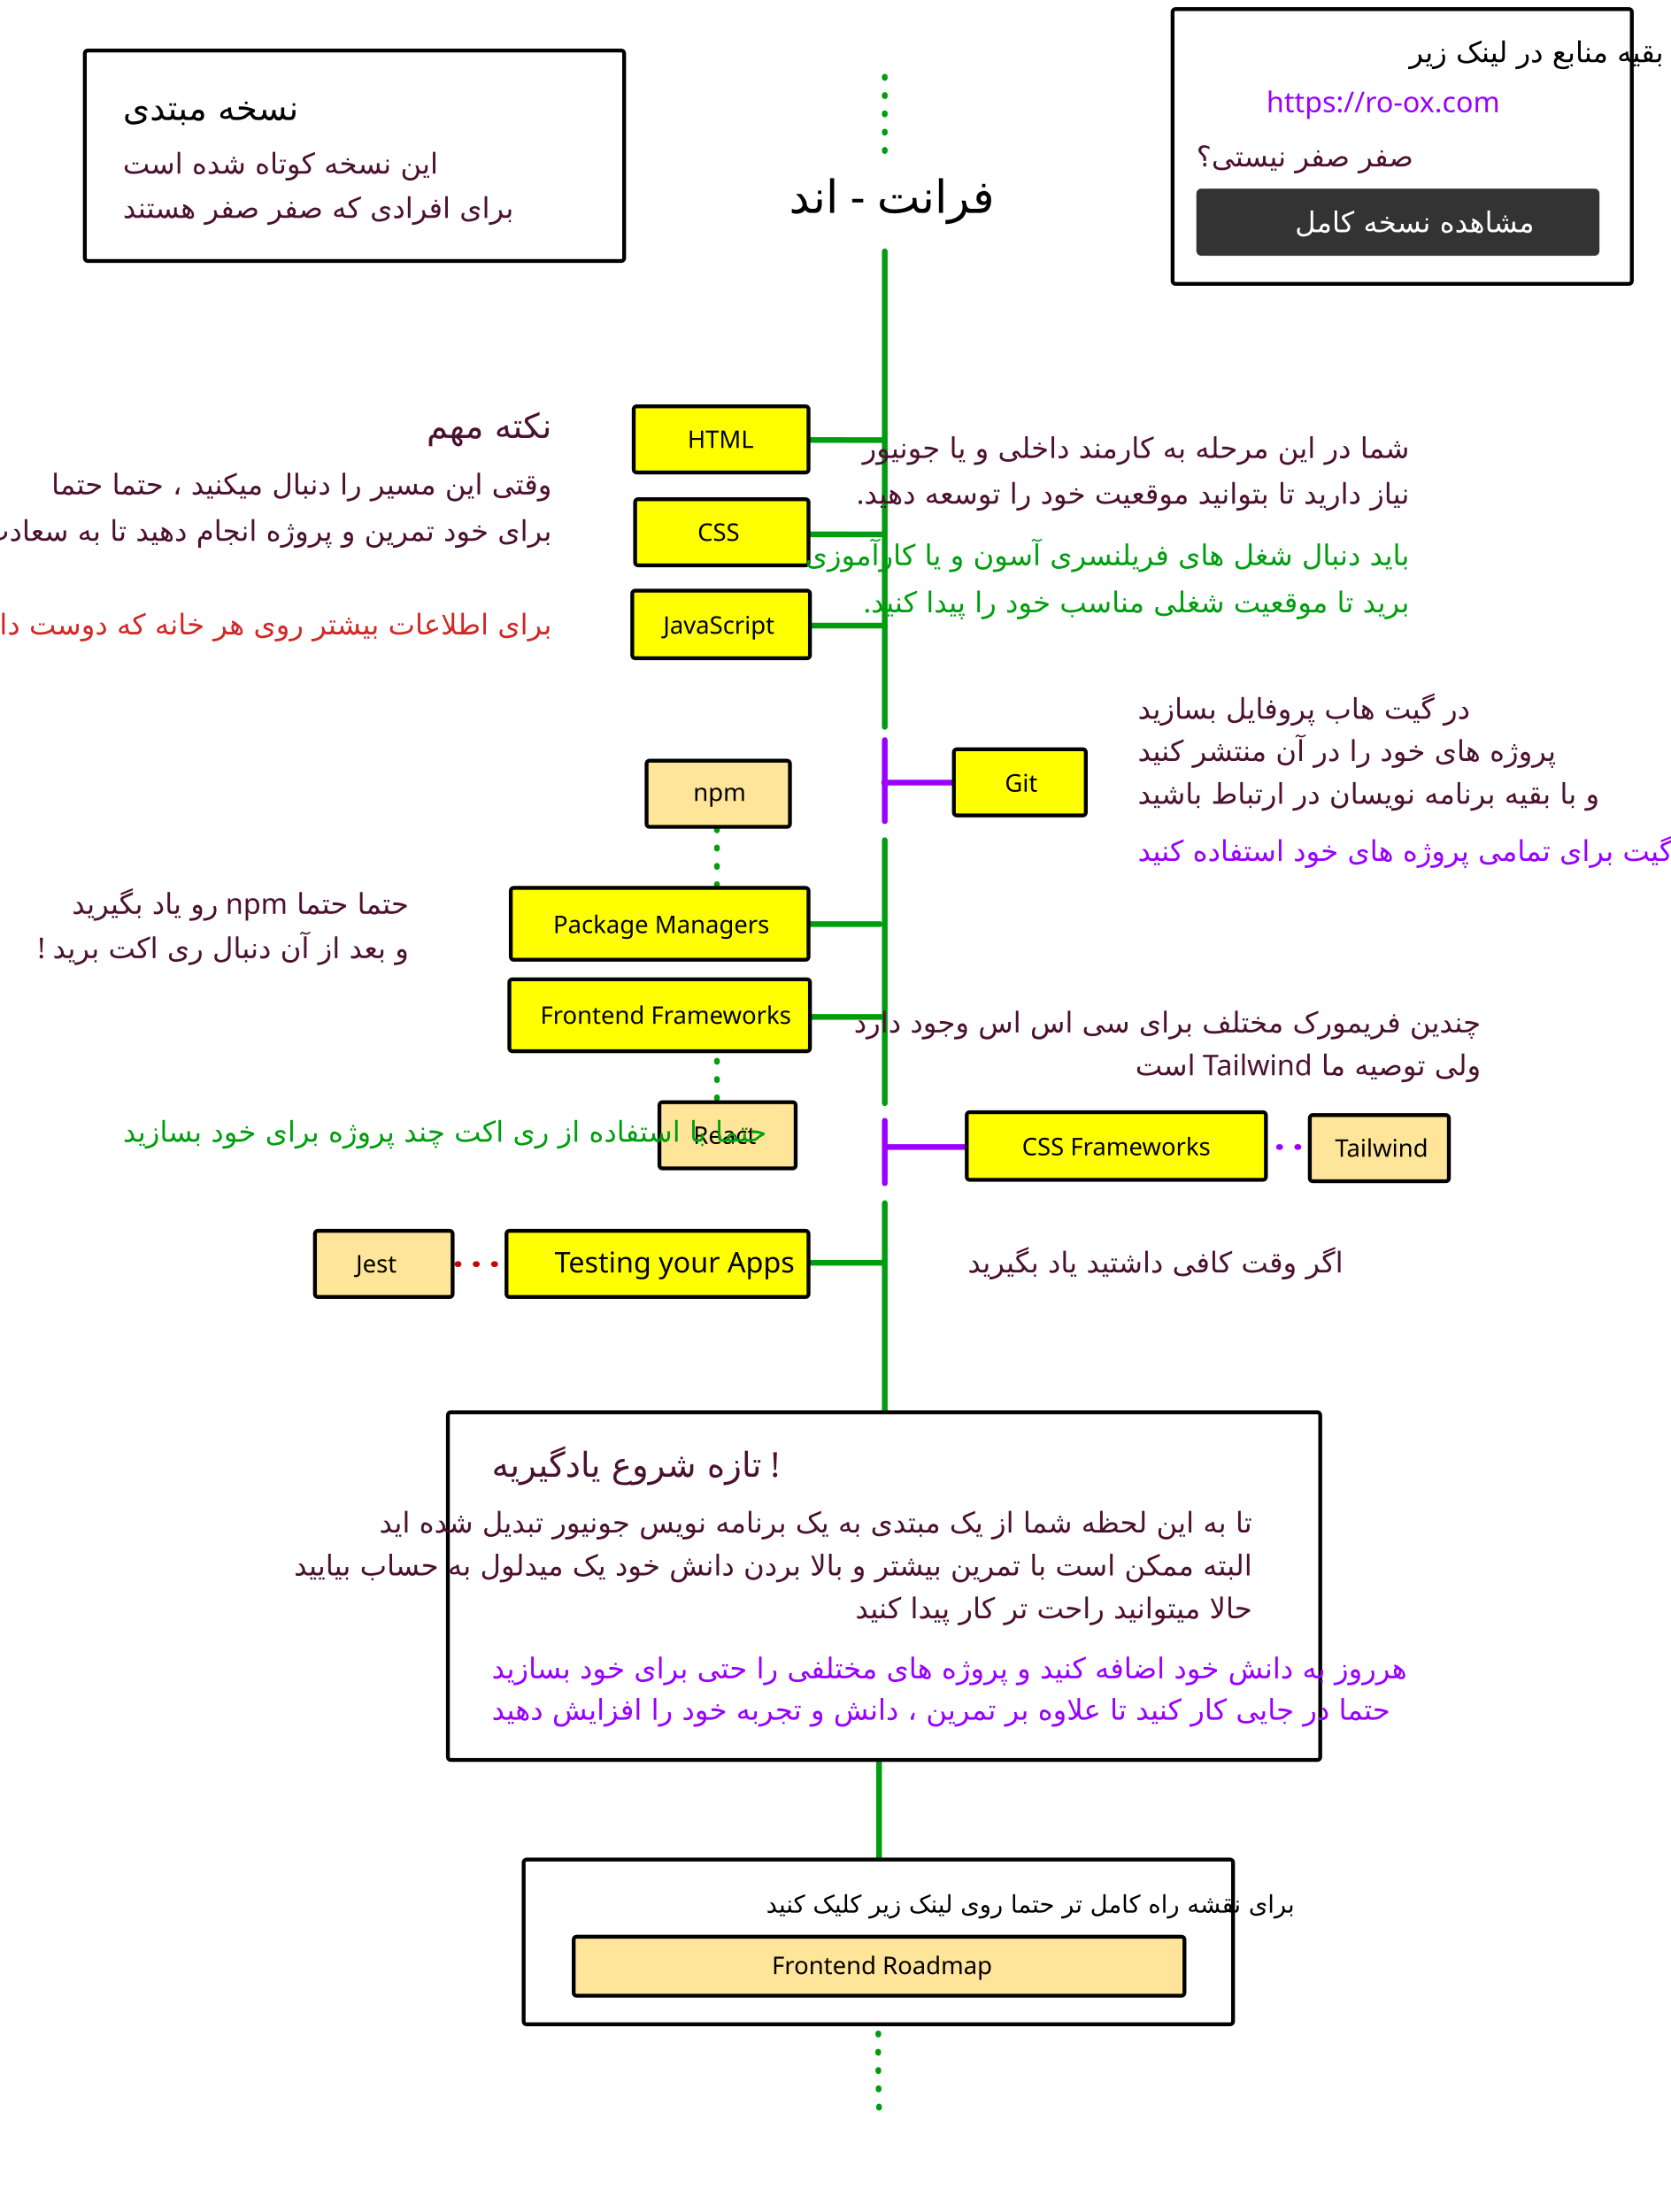
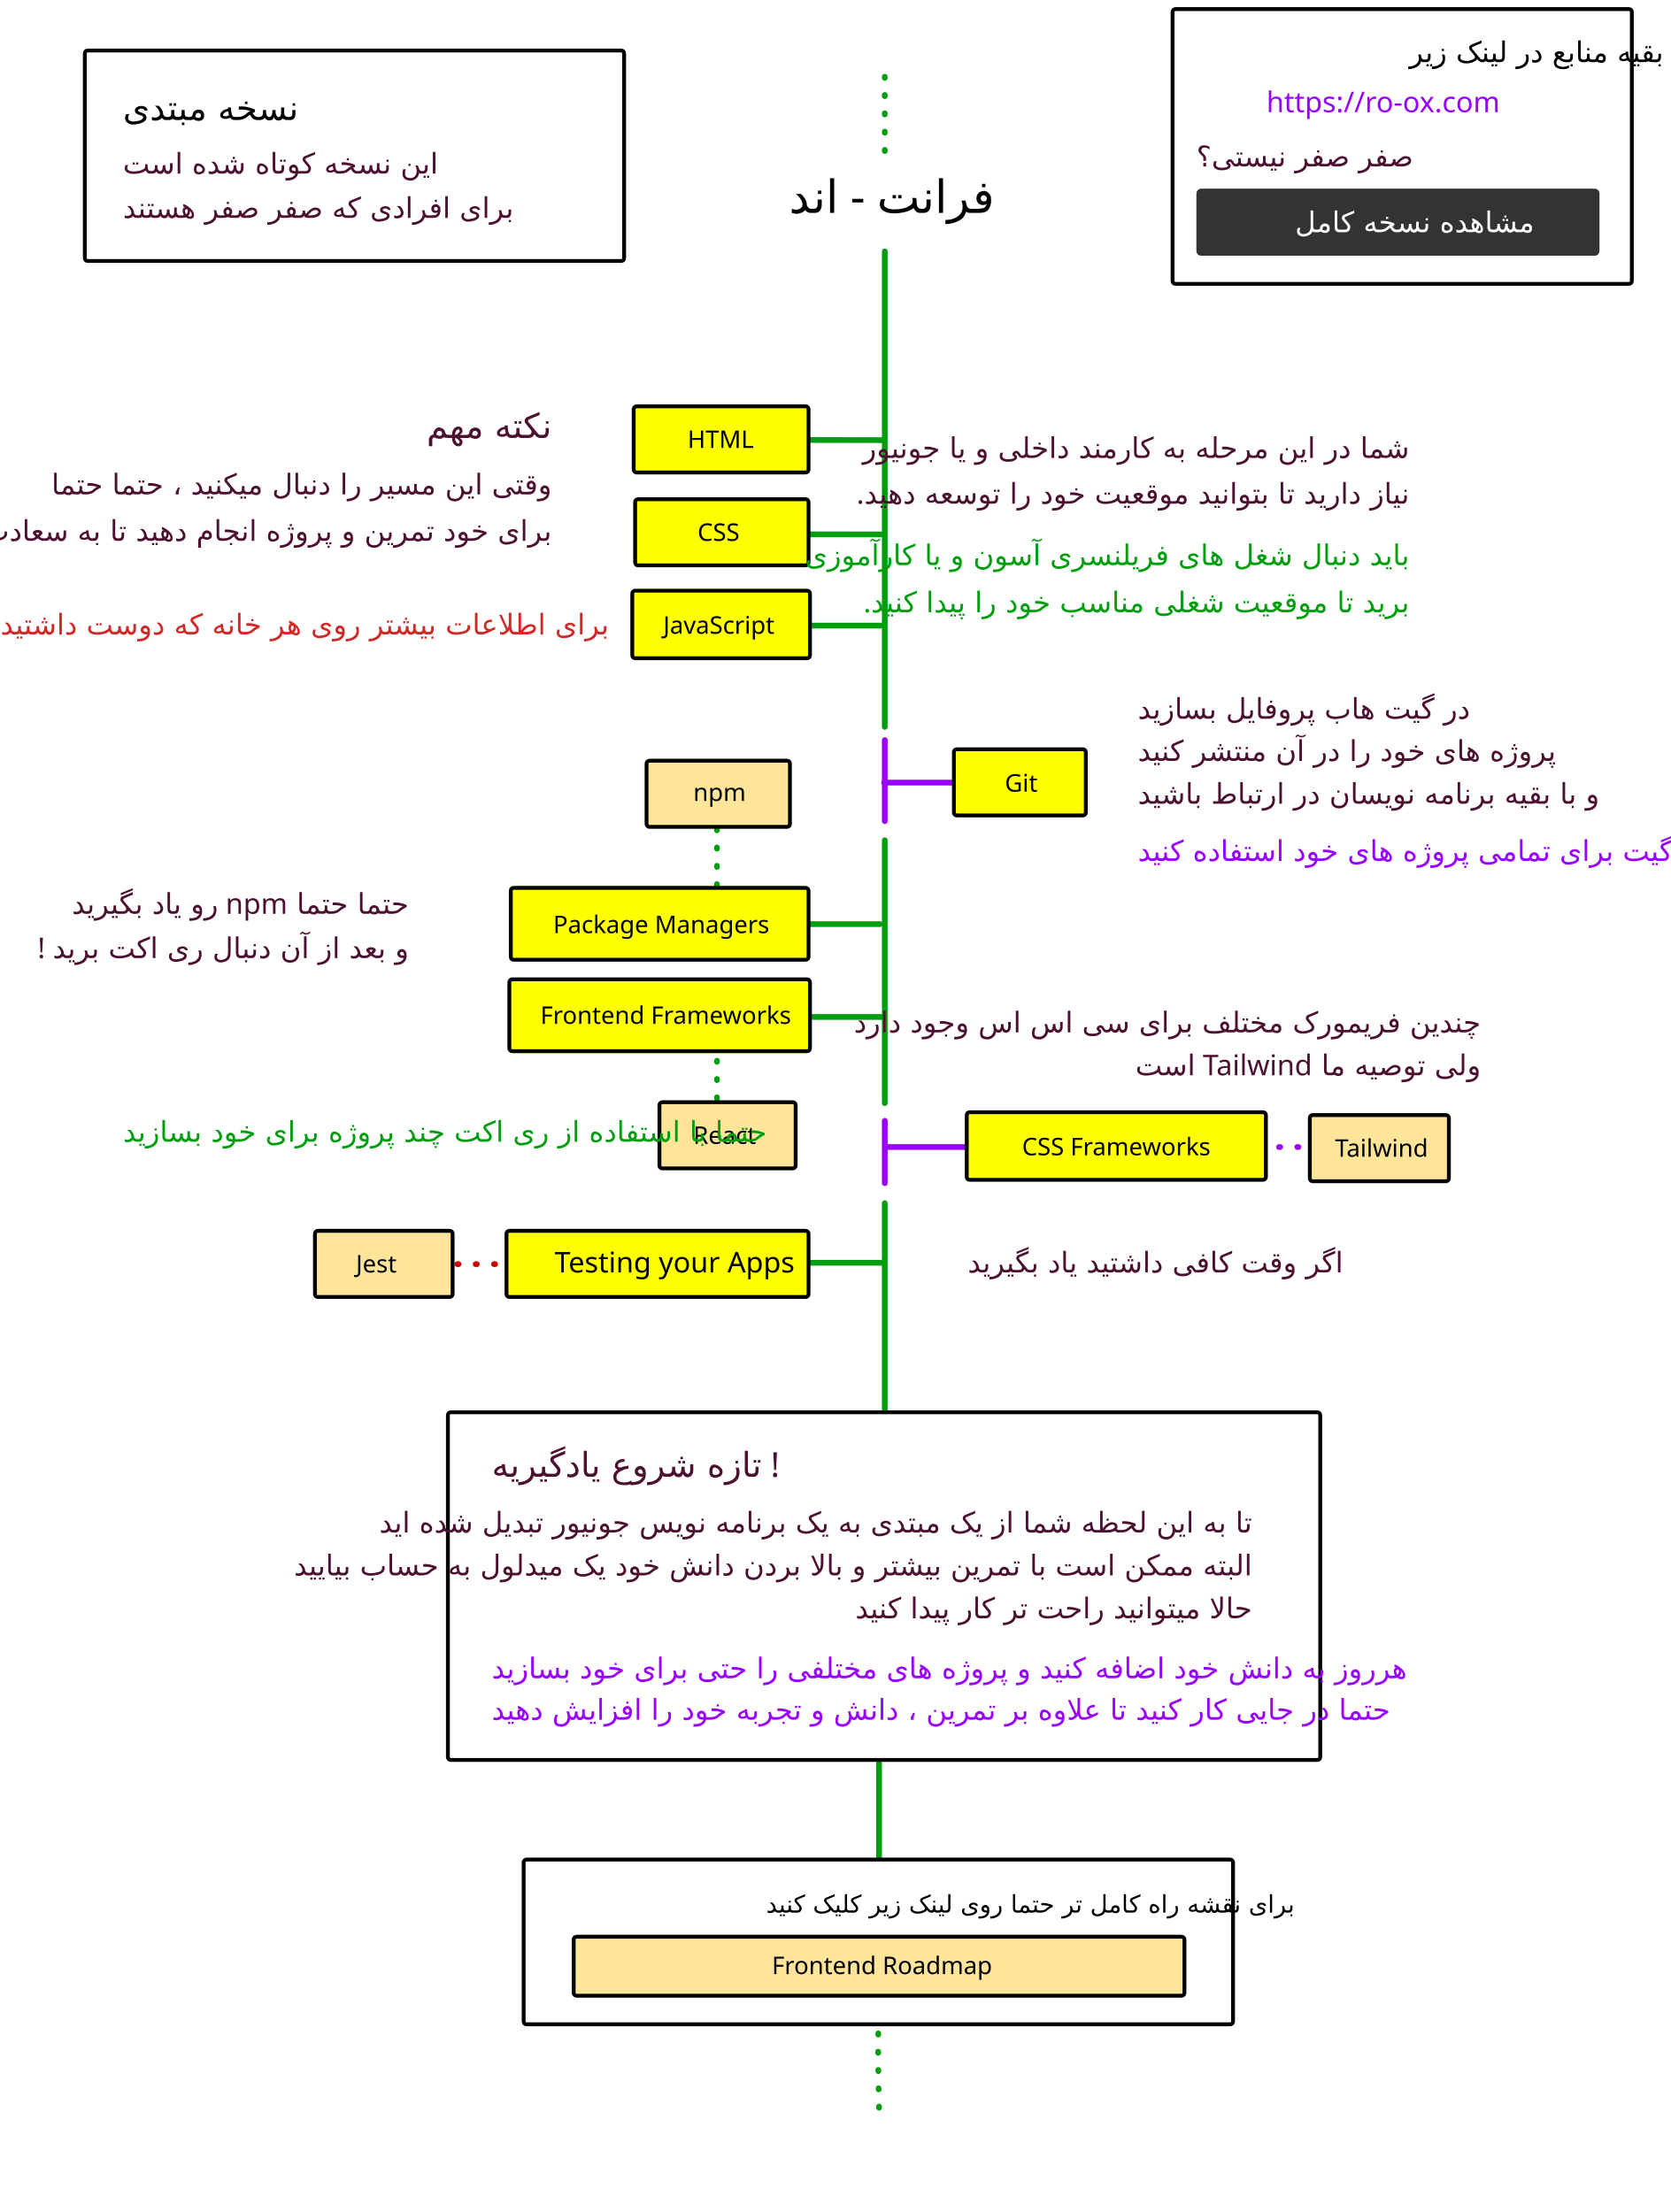
<svg viewBox="164 276 1169 1548" style="font-family: lalezar">
  <path d="M783 1118Q783 1190.964 783 1263.927" fill="none" stroke="rgb(0,158,15)" stroke-width="4" stroke-linecap="round" stroke-linejoin="round" stroke-dasharray="undefined" />
  <path d="M779 1509.948Q779 1545.474 779 1581" fill="none" stroke="rgb(0,158,15)" stroke-width="4" stroke-linecap="round" stroke-linejoin="round" stroke-dasharray="undefined" />
  <path d="M536 1160.667Q492.333 1160.667 448.667 1160.667" fill="none" stroke="rgb(204,0,0)" stroke-width="4" stroke-linecap="round" stroke-linejoin="round" stroke-dasharray="0.8 12" />
  <path d="M781.6 1159.697Q737.633 1159.697 693.667 1159.697" fill="none" stroke="rgb(0,158,15)" stroke-width="4" stroke-linecap="round" stroke-linejoin="round" stroke-dasharray="undefined" />
  <path d="M782.6 987.697Q738.633 987.697 694.667 987.697" fill="none" stroke="rgb(0,158,15)" stroke-width="4" stroke-linecap="round" stroke-linejoin="round" stroke-dasharray="undefined" />
  <path d="M665.6 992.697Q665.6 1029.182 665.6 1065.667" fill="none" stroke="rgb(0,158,15)" stroke-width="4" stroke-linecap="round" stroke-linejoin="round" stroke-dasharray="0.8 12" />
  <path d="M1123.6 1078.697Q1074.573 1078.697 1025.545 1078.697" fill="none" stroke="rgb(153,0,255)" stroke-width="4" stroke-linecap="round" stroke-linejoin="round" stroke-dasharray="0.8 12" />
  <path d="M881.6 1078.697Q832.573 1078.697 783.545 1078.697" fill="none" stroke="rgb(153,0,255)" stroke-width="4" stroke-linecap="round" stroke-linejoin="round" stroke-dasharray="undefined" />
  <path d="M665.6 830.697Q665.6 867.182 665.6 903.667" fill="none" stroke="rgb(0,158,15)" stroke-width="4" stroke-linecap="round" stroke-linejoin="round" stroke-dasharray="0.8 12" />
  <path d="M783 713.788Q717.652 713.788 652.303 713.788" fill="none" stroke="rgb(0,158,15)" stroke-width="4" stroke-linecap="round" stroke-linejoin="round" stroke-dasharray="undefined" />
  <path d="M783 584Q709.35 583.727 636 584" fill="none" stroke="rgb(0,158,15)" stroke-width="4" stroke-linecap="round" stroke-linejoin="round" stroke-dasharray="undefined" />
  <path d="M880.6 823.697Q831.573 823.697 782.545 823.697" fill="none" stroke="rgb(153,0,255)" stroke-width="4" stroke-linecap="round" stroke-linejoin="round" stroke-dasharray="undefined" />
  <path d="M782 650Q738.284 649.838 694.747 650" fill="none" stroke="rgb(0,158,15)" stroke-width="4" stroke-linecap="round" stroke-linejoin="round" stroke-dasharray="undefined" />
  <g class="clickable-group" data-group-id="ext_link:roadmap.sh/frontend">
    <text x="716" y="425" fill="rgb(0,0,0)" font-style="normal" font-weight="normal" font-size="32px">
      <tspan>فرانت - اند</tspan>
    </text>
  </g>
  <g class="clickable-group" data-group-id="102-css">
    <rect x="608.35" y="625.35" width="121.3" height="46.3" rx="2" fill="rgb(255,255,0)" fill-opacity="1" stroke="rgb(0,0,0)" stroke-width="2.7" />
    <text x="652" y="654.5" fill="rgb(0,0,0)" font-style="normal" font-weight="normal" font-size="17px">
      <tspan>CSS</tspan>
    </text>
  </g>
  <rect x="984.35" y="282.35" width="321.3" height="192.3" rx="2" fill="rgb(255,255,255)" fill-opacity="1" stroke="rgb(0,0,0)" stroke-width="2.7" />
  <text x="1150" y="319.5" fill="rgb(0,0,0)" font-style="normal" font-weight="normal" font-size="20px">
    <tspan>بقیه منابع در لینک زیر</tspan>
  </text>
  <g>
    <a href="https://ro-ox.com" target="_blank">
      <text x="1050" y="354.5" fill="rgb(153,0,255)" font-style="normal" font-weight="normal" font-size="20px">
        <tspan>https://ro-ox.com</tspan>
      </text>
    </a>
  </g>
  <g class="clickable-group" data-group-id="json:pro">
    <rect x="1002.35" y="409.35" width="279.3" height="44.3" rx="2" fill="rgb(51,51,51)" fill-opacity="1" stroke="rgb(51,51,51)" stroke-width="2.7" />
    <text x="1070" y="438.5" fill="rgb(255,255,255)" font-style="normal" font-weight="normal" font-size="20px">
      <tspan>مشاهده نسخه کامل</tspan>
    </text>
  </g>
  <text x="1001" y="392.5" fill="rgb(76,17,48)" font-style="normal" font-weight="normal" font-size="20px">
    <tspan>صفر صفر نیستی؟</tspan>
  </text>
  <g class="clickable-group" data-group-id="103-javascript">
    <rect x="606.35" y="689.35" width="124.3" height="47.3" rx="2" fill="rgb(255,255,0)" fill-opacity="1" stroke="rgb(0,0,0)" stroke-width="2.7" />
    <text x="628" y="719.5" fill="rgb(0,0,0)" font-style="normal" font-weight="normal" font-size="17px">
      <tspan>JavaScript</tspan>
    </text>
  </g>
  <g class="clickable-group" data-group-id="100-version-control-systems:basic-usage-of-git">
    <rect x="831.35" y="800.35" width="92.3" height="46.3" rx="2" fill="rgb(255,255,0)" fill-opacity="1" stroke="rgb(0,0,0)" stroke-width="2.7" />
    <text x="867" y="830" fill="rgb(0,0,0)" font-style="normal" font-weight="normal" font-size="17px">
      <tspan>Git</tspan>
    </text>
  </g>
  <rect x="223.35" y="311.35" width="377.3" height="147.3" rx="2" fill="rgb(255,255,255)" fill-opacity="1" stroke="rgb(0,0,0)" stroke-width="2.7" />
  <text x="250" y="360" fill="rgb(0,0,0)" font-style="normal" font-weight="normal" font-size="24px">
    <tspan>نسخه مبتدی</tspan>
  </text>
  <g class="clickable-group" data-group-id="111-pick-a-framework">
    <rect x="520.35" y="961.35" width="210.3" height="50.3" rx="2" fill="rgb(255,255,0)" fill-opacity="1" stroke="rgb(0,0,0)" stroke-width="2.7" />
    <text x="542" y="992.5" fill="rgb(0,0,0)" font-style="normal" font-weight="normal" font-size="17px">
      <tspan>Frontend Frameworks</tspan>
    </text>
  </g>
  <g class="clickable-group" data-group-id="100-pick-a-framework:react-js">
    <rect x="625.35" y="1047.35" width="95.3" height="46.3" rx="2" fill="rgb(255,229,153)" fill-opacity="1" stroke="rgb(0,0,0)" stroke-width="2.7" />
    <text x="649" y="1076.5" fill="rgb(0,0,0)" font-style="normal" font-weight="normal" font-size="17px">
      <tspan>React</tspan>
    </text>
  </g>
  <g class="clickable-group" data-group-id="114-css-frameworks">
    <rect x="840.35" y="1054.35" width="209.3" height="47.3" rx="2" fill="rgb(255,255,0)" fill-opacity="1" stroke="rgb(0,0,0)" stroke-width="2.7" />
    <text x="879" y="1084.5" fill="rgb(0,0,0)" font-style="normal" font-weight="normal" font-size="17px">
      <tspan>CSS Frameworks</tspan>
    </text>
  </g>
  <g class="clickable-group" data-group-id="100-testing-your-apps:jest">
    <rect x="384.35" y="1137.35" width="96.3" height="46.3" rx="2" fill="rgb(255,229,153)" fill-opacity="1" stroke="rgb(0,0,0)" stroke-width="2.7" />
    <text x="413" y="1166.5" fill="rgb(0,0,0)" font-style="normal" font-weight="normal" font-size="17px">
      <tspan>Jest</tspan>
    </text>
  </g>
  <g class="clickable-group" data-group-id="115-testing-your-apps">
    <rect x="518.35" y="1137.35" width="211.3" height="46.3" rx="2" fill="rgb(255,255,0)" fill-opacity="1" stroke="rgb(0,0,0)" stroke-width="2.7" />
    <text x="552" y="1166.5" fill="rgb(0,0,0)" font-style="normal" font-weight="normal" font-size="20px">
      <tspan>Testing your Apps</tspan>
    </text>
  </g>
  <g class="clickable-group" data-group-id="100-css-frameworks:js-first:tailwind-css">
    <rect x="1080.35" y="1056.35" width="97.3" height="46.3" rx="2" fill="rgb(255,229,153)" fill-opacity="1" stroke="rgb(0,0,0)" stroke-width="2.7" />
    <text x="1098" y="1085.5" fill="rgb(0,0,0)" font-style="normal" font-weight="normal" font-size="17px">
      <tspan>Tailwind</tspan>
    </text>
  </g>
  <text x="250" y="397.5" fill="rgb(76,17,48)" font-style="normal" font-weight="normal" font-size="20px">
    <tspan>این نسخه کوتاه شده است</tspan>
  </text>
  <text x="250" y="428.5" fill="rgb(76,17,48)" font-style="normal" font-weight="normal" font-size="20px">
    <tspan>برای افرادی که صفر صفر هستند</tspan>
  </text>
  <path d="M783 329.697Q783 359.242 783 388.788" fill="none" stroke="rgb(0,158,15)" stroke-width="4" stroke-linecap="round" stroke-linejoin="round" stroke-dasharray="0.8 12" />
  <path d="M783 451.939Q783 618.303 783 784.667" fill="none" stroke="rgb(0,158,15)" stroke-width="4" stroke-linecap="round" stroke-linejoin="round" stroke-dasharray="undefined" />
  <g class="clickable-group" data-group-id="101-html">
    <rect x="607.35" y="560.35" width="122.3" height="46.3" rx="2" fill="rgb(255,255,0)" fill-opacity="1" stroke="rgb(0,0,0)" stroke-width="2.7" />
    <text x="645" y="589.5" fill="rgb(0,0,0)" font-style="normal" font-weight="normal" font-size="17px">
      <tspan>HTML</tspan>
    </text>
  </g>
  <text x="1150" y="596.5" fill="rgb(76,17,48)" font-style="normal" font-weight="normal" font-size="20px" direction="rtl">
    <tspan>شما در این مرحله به کارمند داخلی و یا جونیور </tspan>
  </text>
  <text x="1150" y="628.5" fill="rgb(76,17,48)" font-style="normal" font-weight="normal" font-size="20px" direction="rtl">
    <tspan>نیاز دارید تا بتوانید موقعیت خود را توسعه دهید.</tspan>
  </text>
  <text x="1150" y="671.5" fill="rgb(0,158,15)" font-style="normal" font-weight="normal" font-size="20px" direction="rtl">
    <tspan>باید دنبال شغل های فریلنسری آسون و یا کارآموزی</tspan>
  </text>
  <text x="1150" y="704.5" fill="rgb(0,158,15)" font-style="normal" font-weight="normal" font-size="20px" direction="rtl">
    <tspan>برید تا موقعیت شغلی مناسب خود را پیدا کنید.</tspan>
  </text>
  <text x="550" y="622" fill="rgb(76,17,48)" font-style="normal" font-weight="normal" font-size="20px" direction="rtl">
    <tspan>وقتی این مسیر را دنبال میکنید ، حتما حتما</tspan>
  </text>
  <text x="550" y="654.5" fill="rgb(76,17,48)" font-style="normal" font-weight="normal" font-size="20px" direction="rtl">
    <tspan>برای خود تمرین و پروژه انجام دهید تا به سعادت برسید !</tspan>
  </text>
-   <text x="550" y="720" fill="rgb(207,42,39)" font-style="normal" font-weight="normal" font-size="20px" direction="rtl">
+   <text x="590" y="720" fill="rgb(207,42,39)" font-style="normal" font-weight="normal" font-size="20px" direction="rtl">
    <tspan>برای اطلاعات بیشتر روی هر خانه که دوست داشتید کلیک کنید</tspan>
  </text>
  <text x="550" y="582.5" fill="rgb(76,17,48)" font-style="normal" font-weight="normal" font-size="24px" direction="rtl">
    <tspan>نکته مهم</tspan>
  </text>
  <text x="960" y="779" fill="rgb(76,17,48)" font-style="normal" font-weight="normal" font-size="20px">
    <tspan>در گیت هاب پروفایل بسازید</tspan>
  </text>
  <text x="960" y="808.5" fill="rgb(76,17,48)" font-style="normal" font-weight="normal" font-size="20px">
    <tspan>پروژه های خود را در آن منتشر کنید</tspan>
  </text>
  <text x="960" y="838.5" fill="rgb(76,17,48)" font-style="normal" font-weight="normal" font-size="20px">
    <tspan>و با بقیه برنامه نویسان در ارتباط باشید</tspan>
  </text>
  <text x="960" y="878.5" fill="rgb(153,0,255)" font-style="normal" font-weight="normal" font-size="20px">
    <tspan>از گیت برای تمامی پروژه های خود استفاده کنید</tspan>
  </text>
  <path d="M779.6 922.697Q737.8 922.697 696 922.697" fill="none" stroke="rgb(0,158,15)" stroke-width="4" stroke-linecap="round" stroke-linejoin="round" stroke-dasharray="undefined" />
  <g class="clickable-group" data-group-id="107-package-managers">
    <rect x="521.35" y="897.35" width="208.3" height="50.3" rx="2" fill="rgb(255,255,0)" fill-opacity="1" stroke="rgb(0,0,0)" stroke-width="2.7" />
    <text x="551" y="929" fill="rgb(0,0,0)" font-style="normal" font-weight="normal" font-size="17px">
      <tspan>Package Managers</tspan>
    </text>
  </g>
  <g class="clickable-group" data-group-id="100-package-managers:npm">
    <rect x="616.35" y="808.35" width="100.3" height="46.3" rx="2" fill="rgb(255,229,153)" fill-opacity="1" stroke="rgb(0,0,0)" stroke-width="2.7" />
    <text x="649" y="836.5" fill="rgb(0,0,0)" font-style="normal" font-weight="normal" font-size="17px">
      <tspan>npm</tspan>
    </text>
  </g>
  <path d="M783 793.939Q783 822.303 783 850.667" fill="none" stroke="rgb(153,0,255)" stroke-width="4" stroke-linecap="round" stroke-linejoin="round" stroke-dasharray="undefined" />
  <path d="M783 864Q783 956 783 1048" fill="none" stroke="rgb(0,158,15)" stroke-width="4" stroke-linecap="round" stroke-linejoin="round" stroke-dasharray="undefined" />
  <path d="M783 1060.333Q783 1082.167 783 1104" fill="none" stroke="rgb(153,0,255)" stroke-width="4" stroke-linecap="round" stroke-linejoin="round" stroke-dasharray="undefined" />
  <text x="450" y="915.5" fill="rgb(76,17,48)" font-style="normal" font-weight="normal" font-size="20px" direction="rtl">
    <tspan>حتما حتما npm رو یاد بگیرید</tspan>
  </text>
  <text x="450" y="946.5" fill="rgb(76,17,48)" font-style="normal" font-weight="normal" font-size="20px" direction="rtl">
    <tspan>و بعد از آن دنبال ری اکت برید !</tspan>
  </text>
  <text x="250" y="1075" fill="rgb(0,158,15)" font-style="normal" font-weight="normal" font-size="20px">
    <tspan>حتما با استفاده از ری اکت چند پروژه برای خود بسازید</tspan>
  </text>
  <text x="1200" y="998.5" fill="rgb(76,17,48)" font-style="normal" font-weight="normal" font-size="20px" direction="rtl">
    <tspan>چندین فریمورک مختلف برای سی اس اس وجود دارد</tspan>
  </text>
  <text x="1200" y="1028.5" fill="rgb(76,17,48)" font-style="normal" font-weight="normal" font-size="20px" direction="rtl">
    <tspan>ولی توصیه ما Tailwind است</tspan>
  </text>
  <text x="841" y="1166.5" fill="rgb(76,17,48)" font-style="normal" font-weight="normal" font-size="20px">
    <tspan>اگر وقت کافی داشتید یاد بگیرید</tspan>
  </text>
  <path d="M779 1751Q777.77 1715.163 779 1663" fill="none" stroke="rgb(0,158,15)" stroke-width="4" stroke-linecap="round" stroke-linejoin="round" stroke-dasharray="0.8 12" />
  <rect x="530.35" y="1577.35" width="496.3" height="115.3" rx="2" fill="rgb(255,255,255)" fill-opacity="1" stroke="rgb(0,0,0)" stroke-width="2.7" />
  <text x="700" y="1614.5" fill="rgb(0,0,0)" font-style="normal" font-weight="normal" font-size="17px">
    <tspan>برای نقشه راه کامل تر حتما روی لینک زیر کلیک کنید</tspan>
  </text>
  <g class="clickable-group" data-group-id="json:pro">
    <rect x="565.35" y="1631.35" width="427.3" height="41.3" rx="2" fill="rgb(255,229,153)" fill-opacity="1" stroke="rgb(0,0,0)" stroke-width="2.7" />
    <text x="704" y="1657.5" fill="rgb(0,0,0)" font-style="normal" font-weight="normal" font-size="17px">
      <tspan>Frontend Roadmap</tspan>
    </text>
  </g>
  <path d="M822 1818Q820.77 1782.163 822 1730" fill="none" stroke="rgb(255,255,255)" stroke-width="4" stroke-linecap="round" stroke-linejoin="round" stroke-dasharray="0.8 12" />
  <path d="M170 1343Q168.77 1307.163 170 1255" fill="none" stroke="rgb(255,255,255)" stroke-width="4" stroke-linecap="round" stroke-linejoin="round" stroke-dasharray="0.8 12" />
  <path d="M1327 1399Q1325.77 1363.163 1327 1311" fill="none" stroke="rgb(255,255,255)" stroke-width="4" stroke-linecap="round" stroke-linejoin="round" stroke-dasharray="0.8 12" />
  <rect x="477.35" y="1264.35" width="610.3" height="243.3" rx="2" fill="rgb(255,255,255)" fill-opacity="1" stroke="rgb(0,0,0)" stroke-width="2.7" />
  <text x="1040" y="1348.5" fill="rgb(76,17,48)" font-style="normal" font-weight="normal" font-size="20px" direction="rtl">
    <tspan>تا به این لحظه شما از یک مبتدی به یک برنامه نویس جونیور تبدیل شده اید</tspan>
  </text>
  <text x="1040" y="1378.5" fill="rgb(76,17,48)" font-style="normal" font-weight="normal" font-size="20px" direction="rtl">
    <tspan>البته ممکن است با تمرین بیشتر و بالا بردن دانش خود یک میدلول به حساب بیایید</tspan>
  </text>
  <text x="1040" y="1408.5" fill="rgb(76,17,48)" font-style="normal" font-weight="normal" font-size="20px" direction="rtl">
    <tspan>حالا میتوانید راحت تر کار پیدا کنید</tspan>
  </text>
  <text x="508" y="1309.5" fill="rgb(76,17,48)" font-style="normal" font-weight="normal" font-size="24px">
    <tspan>تازه شروع یادگیریه !</tspan>
  </text>
  <text x="508" y="1450.5" fill="rgb(153,0,255)" font-style="normal" font-weight="normal" font-size="20px">
    <tspan>هرروز به دانش خود اضافه کنید و پروژه های مختلفی را حتی برای خود بسازید</tspan>
  </text>
  <text x="508" y="1479.5" fill="rgb(153,0,255)" font-style="normal" font-weight="normal" font-size="20px">
    <tspan>حتما در جایی کار کنید تا علاوه بر تمرین ، دانش و تجربه خود را افزایش دهید</tspan>
  </text>
</svg>
